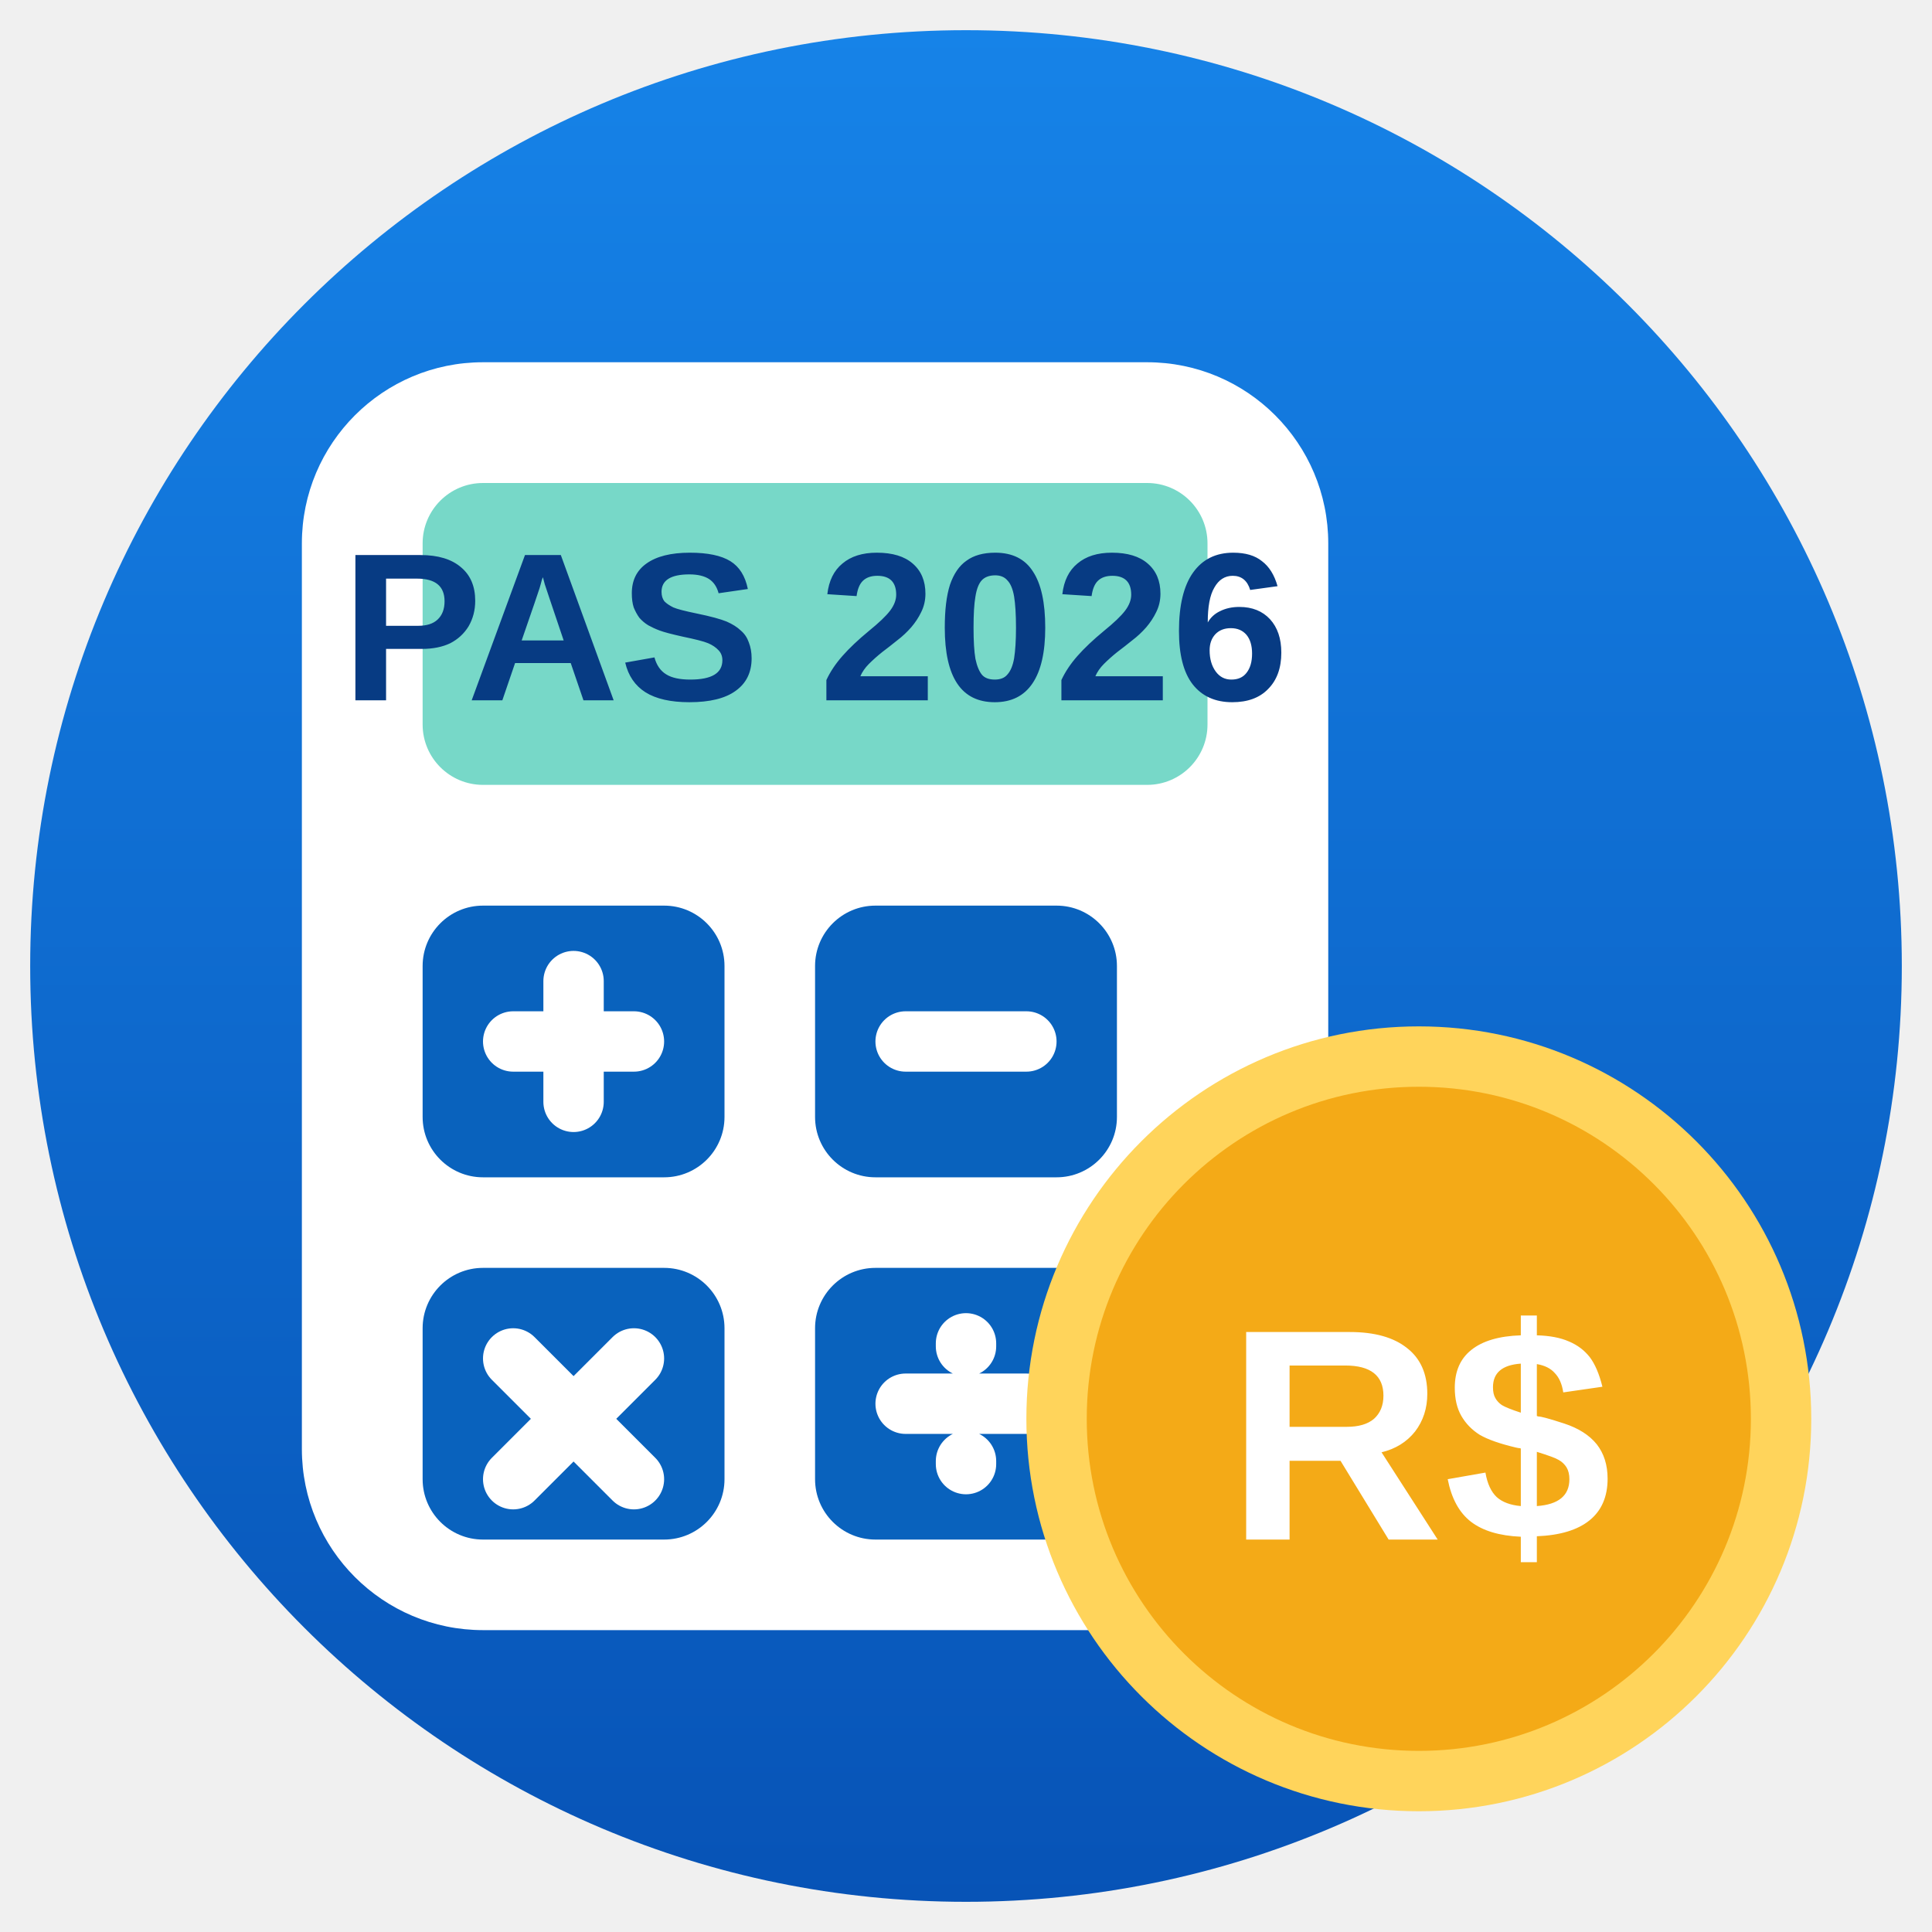
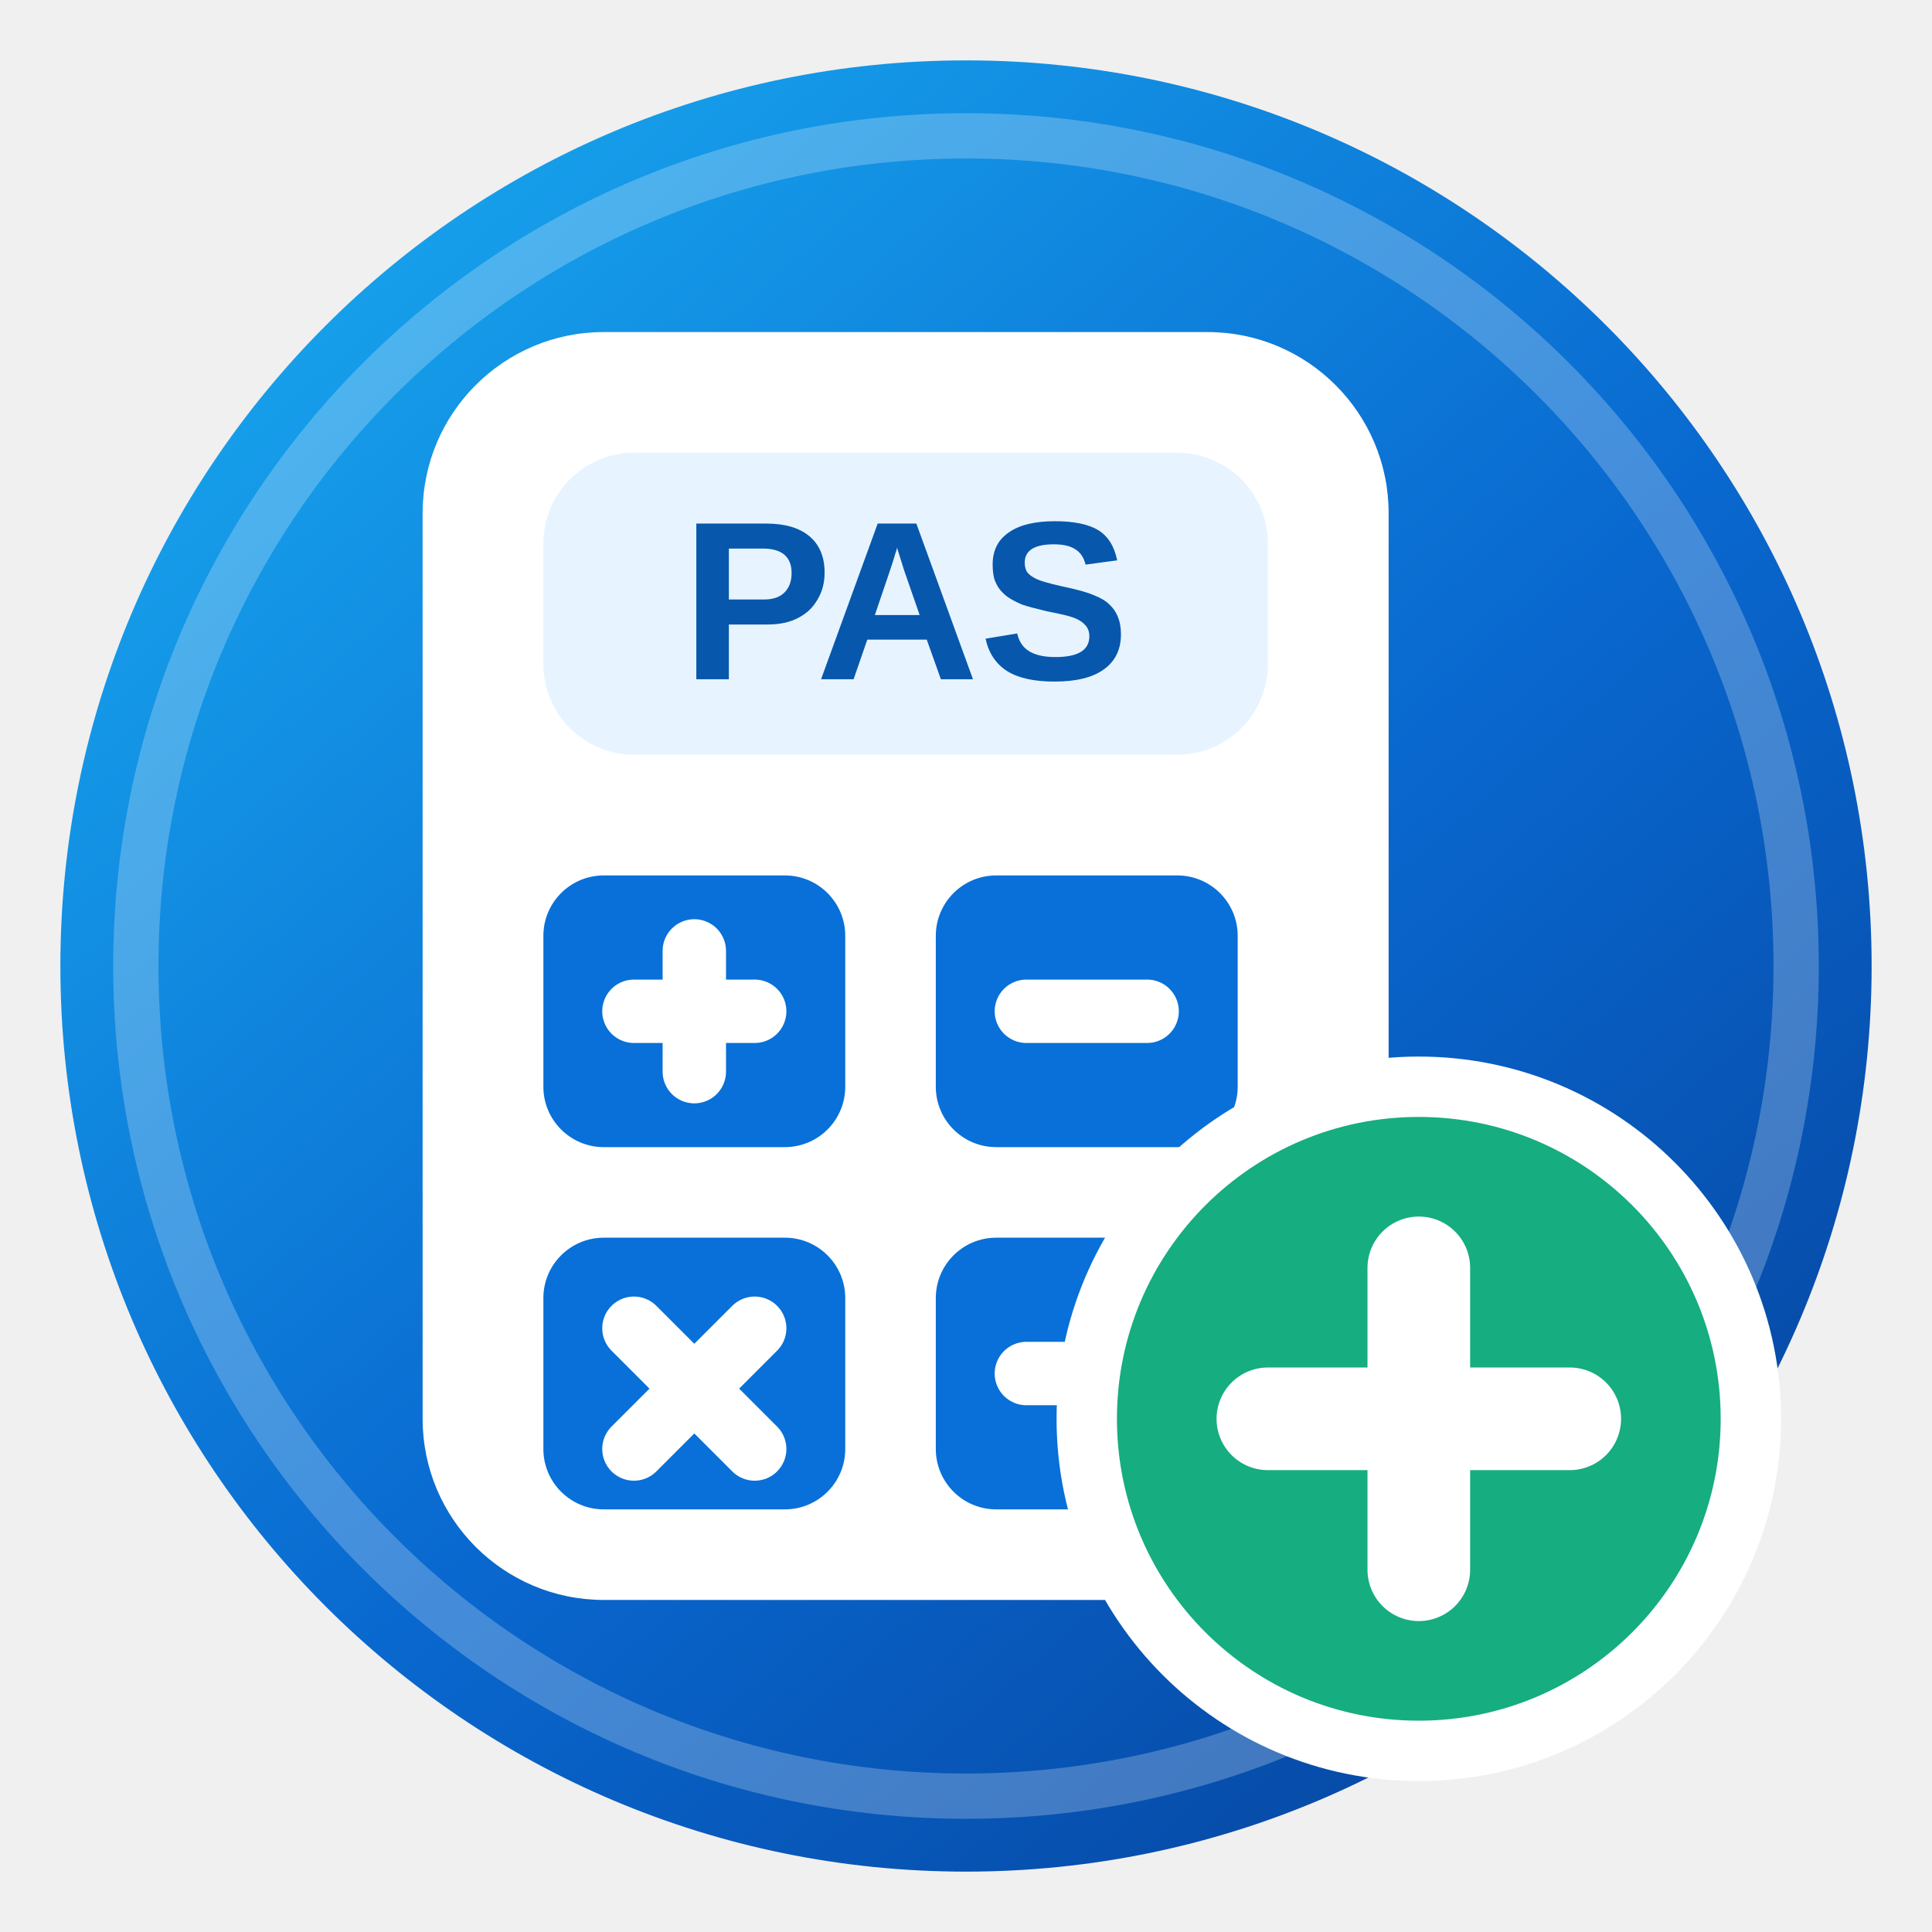
<svg xmlns="http://www.w3.org/2000/svg" viewBox="0 0 64 64">
  <defs>
-     <linearGradient id="b" x1="0" y1="0" x2="0" y2="1">
-       <stop stop-color="#1683e8" />
-       <stop offset="1" stop-color="#0753b6" />
+     <linearGradient id="g" x1="8" y1="5" x2="56" y2="60" gradientUnits="userSpaceOnUse">
+       <stop stop-color="#18a8ef" />
+       <stop offset=".55" stop-color="#0968cf" />
+       <stop offset="1" stop-color="#06439d" />
    </linearGradient>
  </defs>
-   <circle cx="32" cy="32" r="31" fill="url(#b)" />
-   <rect x="10" y="12" width="34" height="42" rx="6" fill="#fff" />
-   <rect x="14" y="16" width="26" height="10" rx="2" fill="#77d8c8" />
-   <text x="27" y="23.2" text-anchor="middle" font-family="Arial,sans-serif" font-size="7" font-weight="700" fill="#073b83">PAS 2026</text>
-   <g fill="#0962bd">
-     <rect x="14" y="30" width="10" height="9" rx="2" />
-     <rect x="27" y="30" width="10" height="9" rx="2" />
-     <rect x="14" y="42" width="10" height="9" rx="2" />
-     <rect x="27" y="42" width="10" height="9" rx="2" />
+   <circle cx="32" cy="32" r="30" fill="url(#g)" />
+   <circle cx="32" cy="32" r="27.5" fill="none" stroke="#fff" stroke-opacity=".24" stroke-width="1.5" />
+   <rect x="14" y="11" width="32" height="42" rx="6" fill="#fff" />
+   <rect x="18" y="15" width="24" height="10" rx="3" fill="#e7f4ff" />
+   <text x="30" y="22.5" text-anchor="middle" font-family="Arial,sans-serif" font-size="7.5" font-weight="800" fill="#0757ad">PAS</text>
+   <g fill="#0870d8">
+     <rect x="18" y="29" width="10" height="9" rx="2" />
+     <rect x="31" y="29" width="10" height="9" rx="2" />
+     <rect x="18" y="41" width="10" height="9" rx="2" />
+     <rect x="31" y="41" width="10" height="9" rx="2" />
  </g>
-   <g stroke="#fff" stroke-width="2" stroke-linecap="round">
-     <path d="M17 34.5h4M19 32.5v4" />
-     <path d="M30 34.5h4" />
-     <path d="M17 45l4 4m0-4l-4 4" />
-     <path d="M30 46.5h4m-2-2v.1m0 3.8v.1" />
+   <g stroke="#fff" stroke-width="2.1" stroke-linecap="round">
+     <path d="M21 33.5h4M23 31.5v4" />
+     <path d="M34 33.5h4" />
+     <path d="M21 44l4 4m0-4l-4 4" />
+     <path d="M34 45.5h4" />
  </g>
-   <circle cx="47" cy="47" r="12" fill="#f4aa17" stroke="#ffd45b" stroke-width="2" />
-   <text x="47" y="51" text-anchor="middle" font-family="Arial,sans-serif" font-size="10" font-weight="700" fill="#fff">R$</text>
+   <circle cx="47" cy="47" r="11" fill="#16ad80" stroke="#fff" stroke-width="2" />
+   <path d="M42 47h10M47 42v10" stroke="#fff" stroke-width="3.4" stroke-linecap="round" />
</svg>
